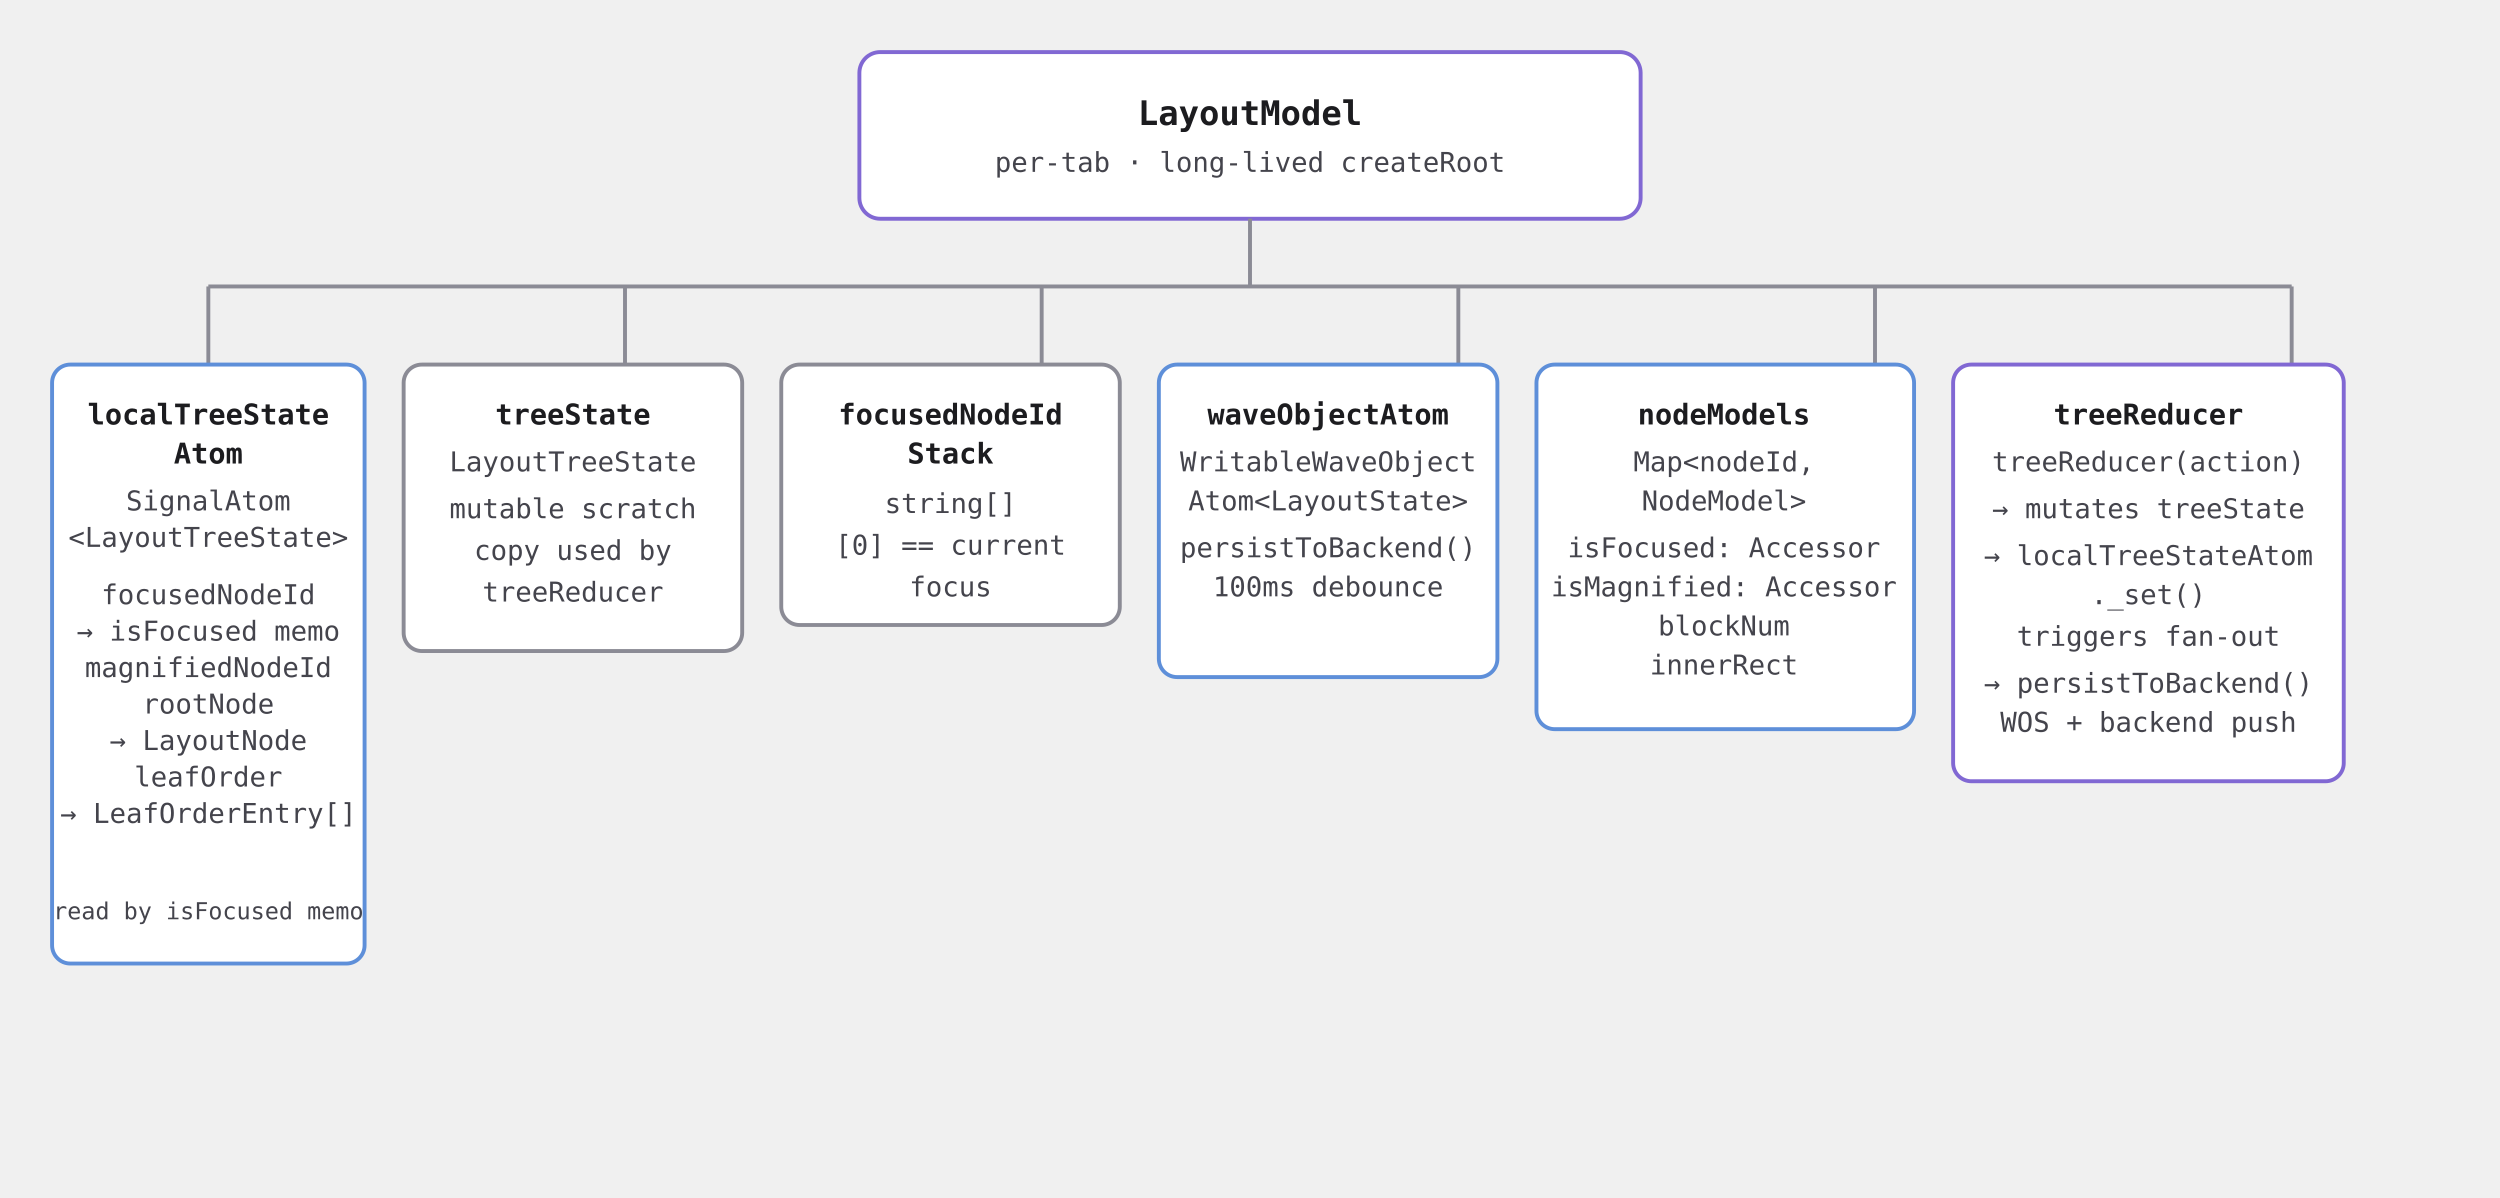
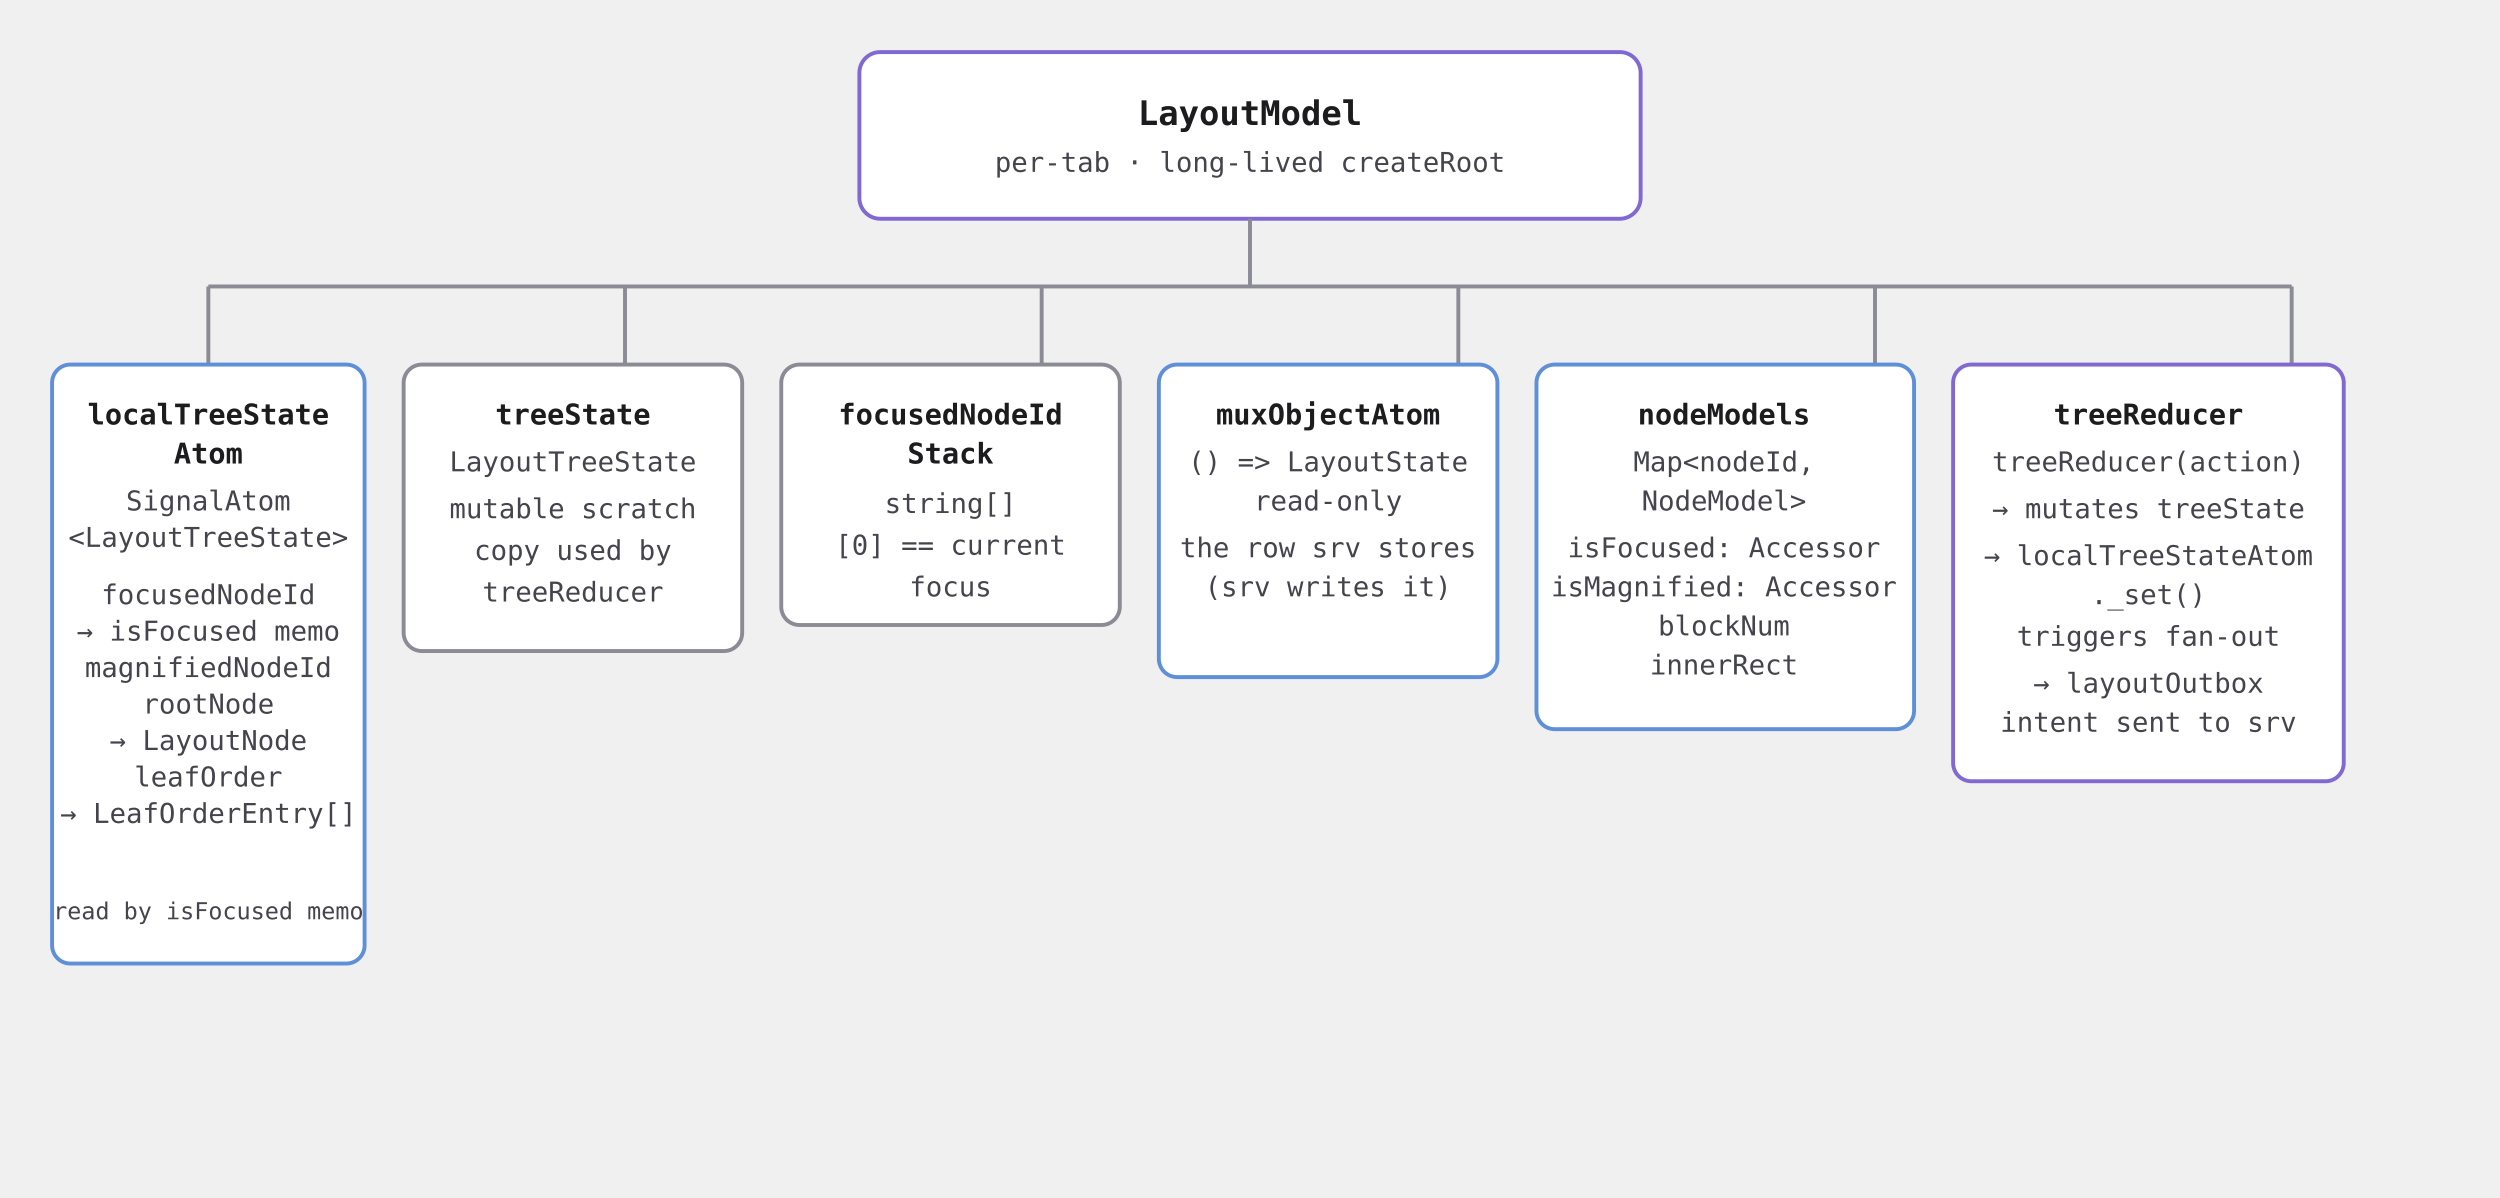
<svg xmlns="http://www.w3.org/2000/svg" viewBox="0 0 960 460" font-family="ui-monospace, SFMono-Regular, Menlo, Consolas, monospace">
  <defs>
    <style>
      .bp { fill: #ffffff; stroke: #8168d3; stroke-width: 1.5; }
      .bs { fill: #ffffff; stroke: #5e8fd9; stroke-width: 1.5; }
      .bg { fill: #ffffff; stroke: #8b8b95; stroke-width: 1.5; }
      .t  { font-weight: 700; font-size: 13px; fill: #1c1c1f; }
      .s  { font-size: 10.5px; fill: #44444c; }
      .e  { stroke: #8b8b95; stroke-width: 1.5; fill: none; }
      @media (prefers-color-scheme: dark) {
        .bp, .bs, .bg { fill: #1a1a1e; }
        .t { fill: #f0f0f5; }
        .s { fill: #b8b8c2; }
        .e { stroke: #6a6a78; }
      }
    </style>
    <marker id="a" viewBox="0 0 10 10" refX="9" refY="5" markerWidth="6" markerHeight="6" orient="auto">
      <path d="M0,1 L9,5 L0,9 z" fill="#8b8b95" />
    </marker>
  </defs>
  <rect class="bp" x="330" y="20" width="300" height="64" rx="8" />
  <text class="t" x="480" y="48" text-anchor="middle">LayoutModel</text>
  <text class="s" x="480" y="66" text-anchor="middle">per-tab · long-lived createRoot</text>
  <line class="e" x1="480" y1="84" x2="480" y2="110" />
  <line class="e" x1="80" y1="110" x2="880" y2="110" />
  <line class="e" x1="80" y1="110" x2="80" y2="140" />
  <line class="e" x1="240" y1="110" x2="240" y2="140" />
  <line class="e" x1="400" y1="110" x2="400" y2="140" />
  <line class="e" x1="560" y1="110" x2="560" y2="140" />
  <line class="e" x1="720" y1="110" x2="720" y2="140" />
  <line class="e" x1="880" y1="110" x2="880" y2="140" />
  <rect class="bs" x="20" y="140" width="120" height="230" rx="7" />
  <text class="t" x="80" y="163" text-anchor="middle" style="font-size:11px">localTreeState</text>
  <text class="t" x="80" y="178" text-anchor="middle" style="font-size:11px">Atom</text>
  <text class="s" x="80" y="196" text-anchor="middle">SignalAtom</text>
  <text class="s" x="80" y="210" text-anchor="middle">&lt;LayoutTreeState&gt;</text>
  <text class="s" x="80" y="232" text-anchor="middle">focusedNodeId</text>
  <text class="s" x="80" y="246" text-anchor="middle">  → isFocused memo</text>
  <text class="s" x="80" y="260" text-anchor="middle">magnifiedNodeId</text>
  <text class="s" x="80" y="274" text-anchor="middle">rootNode</text>
  <text class="s" x="80" y="288" text-anchor="middle">  → LayoutNode</text>
  <text class="s" x="80" y="302" text-anchor="middle">leafOrder</text>
  <text class="s" x="80" y="316" text-anchor="middle">  → LeafOrderEntry[]</text>
  <text class="s" x="80" y="353" text-anchor="middle" style="font-size:9px">read by isFocused memo</text>
  <rect class="bg" x="155" y="140" width="130" height="110" rx="7" />
  <text class="t" x="220" y="163" text-anchor="middle" style="font-size:11px">treeState</text>
  <text class="s" x="220" y="181" text-anchor="middle">LayoutTreeState</text>
  <text class="s" x="220" y="199" text-anchor="middle">mutable scratch</text>
  <text class="s" x="220" y="215" text-anchor="middle">copy used by</text>
  <text class="s" x="220" y="231" text-anchor="middle">treeReducer</text>
  <rect class="bg" x="300" y="140" width="130" height="100" rx="7" />
  <text class="t" x="365" y="163" text-anchor="middle" style="font-size:11px">focusedNodeId</text>
  <text class="t" x="365" y="178" text-anchor="middle" style="font-size:11px">Stack</text>
  <text class="s" x="365" y="197" text-anchor="middle">string[]</text>
  <text class="s" x="365" y="213" text-anchor="middle">[0] == current</text>
  <text class="s" x="365" y="229" text-anchor="middle">focus</text>
  <rect class="bs" x="445" y="140" width="130" height="120" rx="7" />
-   <text class="t" x="510" y="163" text-anchor="middle" style="font-size:11px">waveObjectAtom</text>
-   <text class="s" x="510" y="181" text-anchor="middle">WritableWaveObject</text>
-   <text class="s" x="510" y="196" text-anchor="middle">Atom&lt;LayoutState&gt;</text>
-   <text class="s" x="510" y="214" text-anchor="middle">persistToBackend()</text>
-   <text class="s" x="510" y="229" text-anchor="middle">100ms debounce</text>
+   <text class="t" x="510" y="163" text-anchor="middle" style="font-size:11px">muxObjectAtom</text>
+   <text class="s" x="510" y="181" text-anchor="middle">() =&gt; LayoutState</text>
+   <text class="s" x="510" y="196" text-anchor="middle">read-only</text>
+   <text class="s" x="510" y="214" text-anchor="middle">the row srv stores</text>
+   <text class="s" x="510" y="229" text-anchor="middle">(srv writes it)</text>
  <rect class="bs" x="590" y="140" width="145" height="140" rx="7" />
  <text class="t" x="662" y="163" text-anchor="middle" style="font-size:11px">nodeModels</text>
  <text class="s" x="662" y="181" text-anchor="middle">Map&lt;nodeId,</text>
  <text class="s" x="662" y="196" text-anchor="middle">  NodeModel&gt;</text>
  <text class="s" x="662" y="214" text-anchor="middle">isFocused: Accessor</text>
  <text class="s" x="662" y="229" text-anchor="middle">isMagnified: Accessor</text>
  <text class="s" x="662" y="244" text-anchor="middle">blockNum</text>
  <text class="s" x="662" y="259" text-anchor="middle">innerRect</text>
  <rect class="bp" x="750" y="140" width="150" height="160" rx="7" />
  <text class="t" x="825" y="163" text-anchor="middle" style="font-size:11px">treeReducer</text>
  <text class="s" x="825" y="181" text-anchor="middle">treeReducer(action)</text>
  <text class="s" x="825" y="199" text-anchor="middle">→ mutates treeState</text>
  <text class="s" x="825" y="217" text-anchor="middle">→ localTreeStateAtom</text>
  <text class="s" x="825" y="232" text-anchor="middle">     ._set()</text>
  <text class="s" x="825" y="248" text-anchor="middle">  triggers fan-out</text>
-   <text class="s" x="825" y="266" text-anchor="middle">→ persistToBackend()</text>
-   <text class="s" x="825" y="281" text-anchor="middle">  WOS + backend push</text>
+   <text class="s" x="825" y="266" text-anchor="middle">→ layoutOutbox</text>
+   <text class="s" x="825" y="281" text-anchor="middle">  intent sent to srv</text>
</svg>
